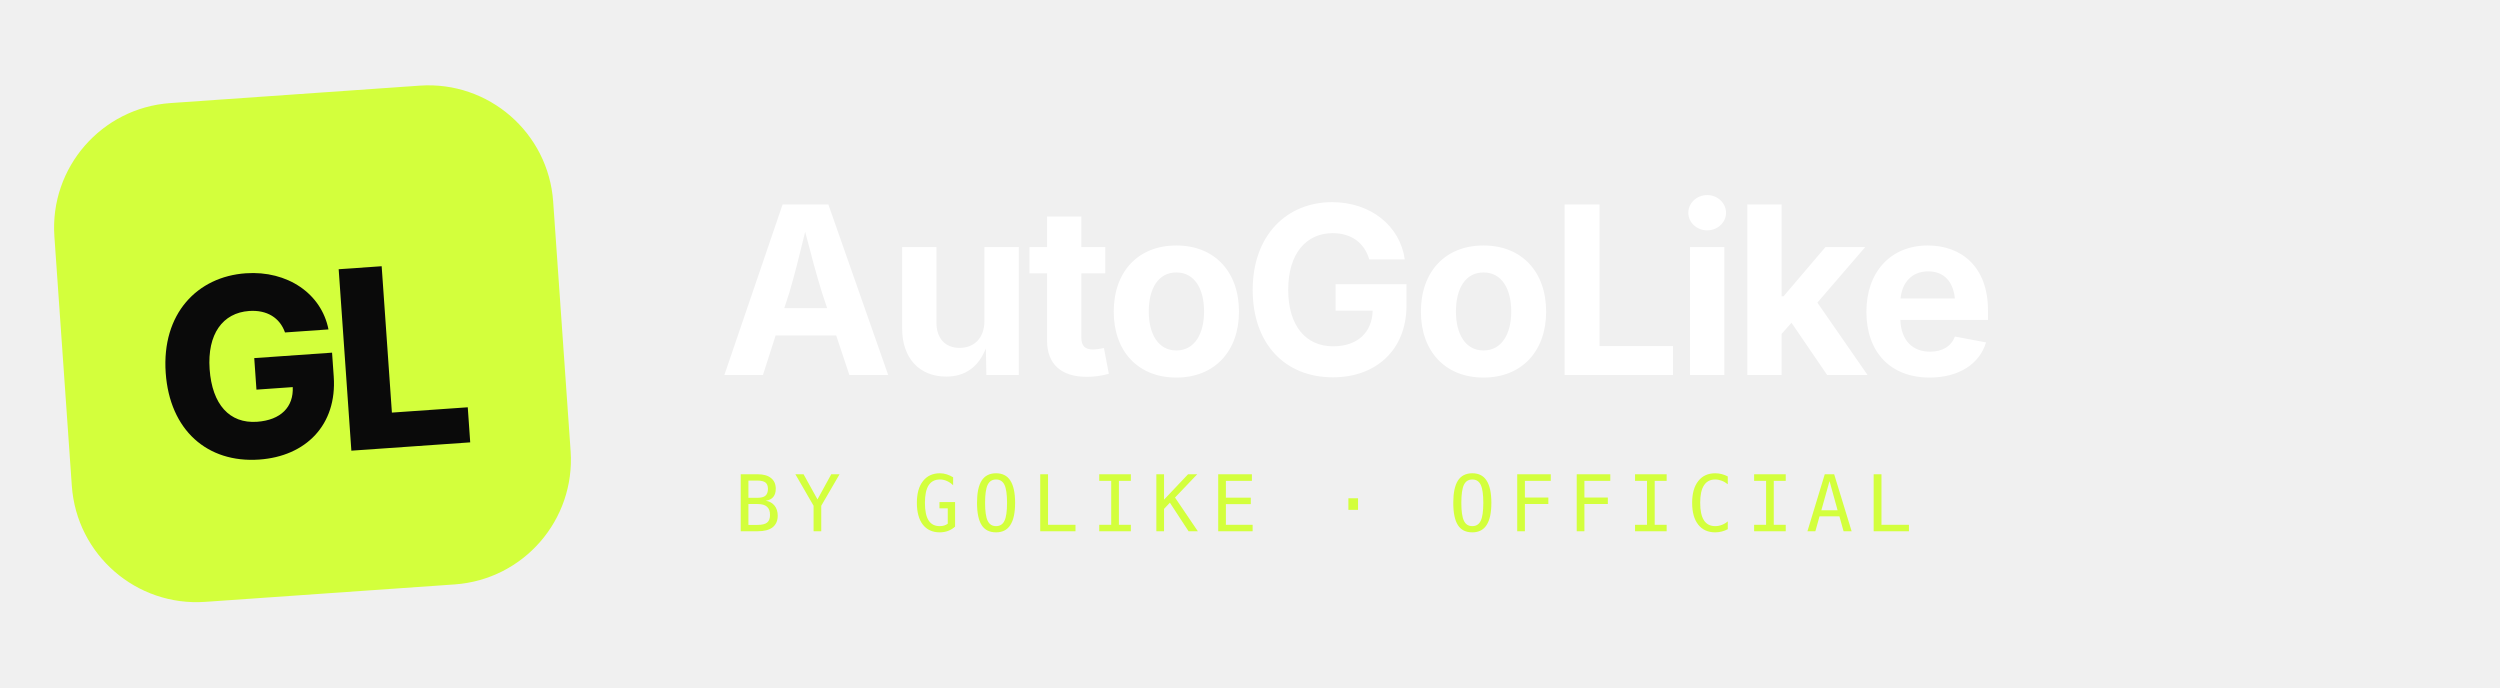
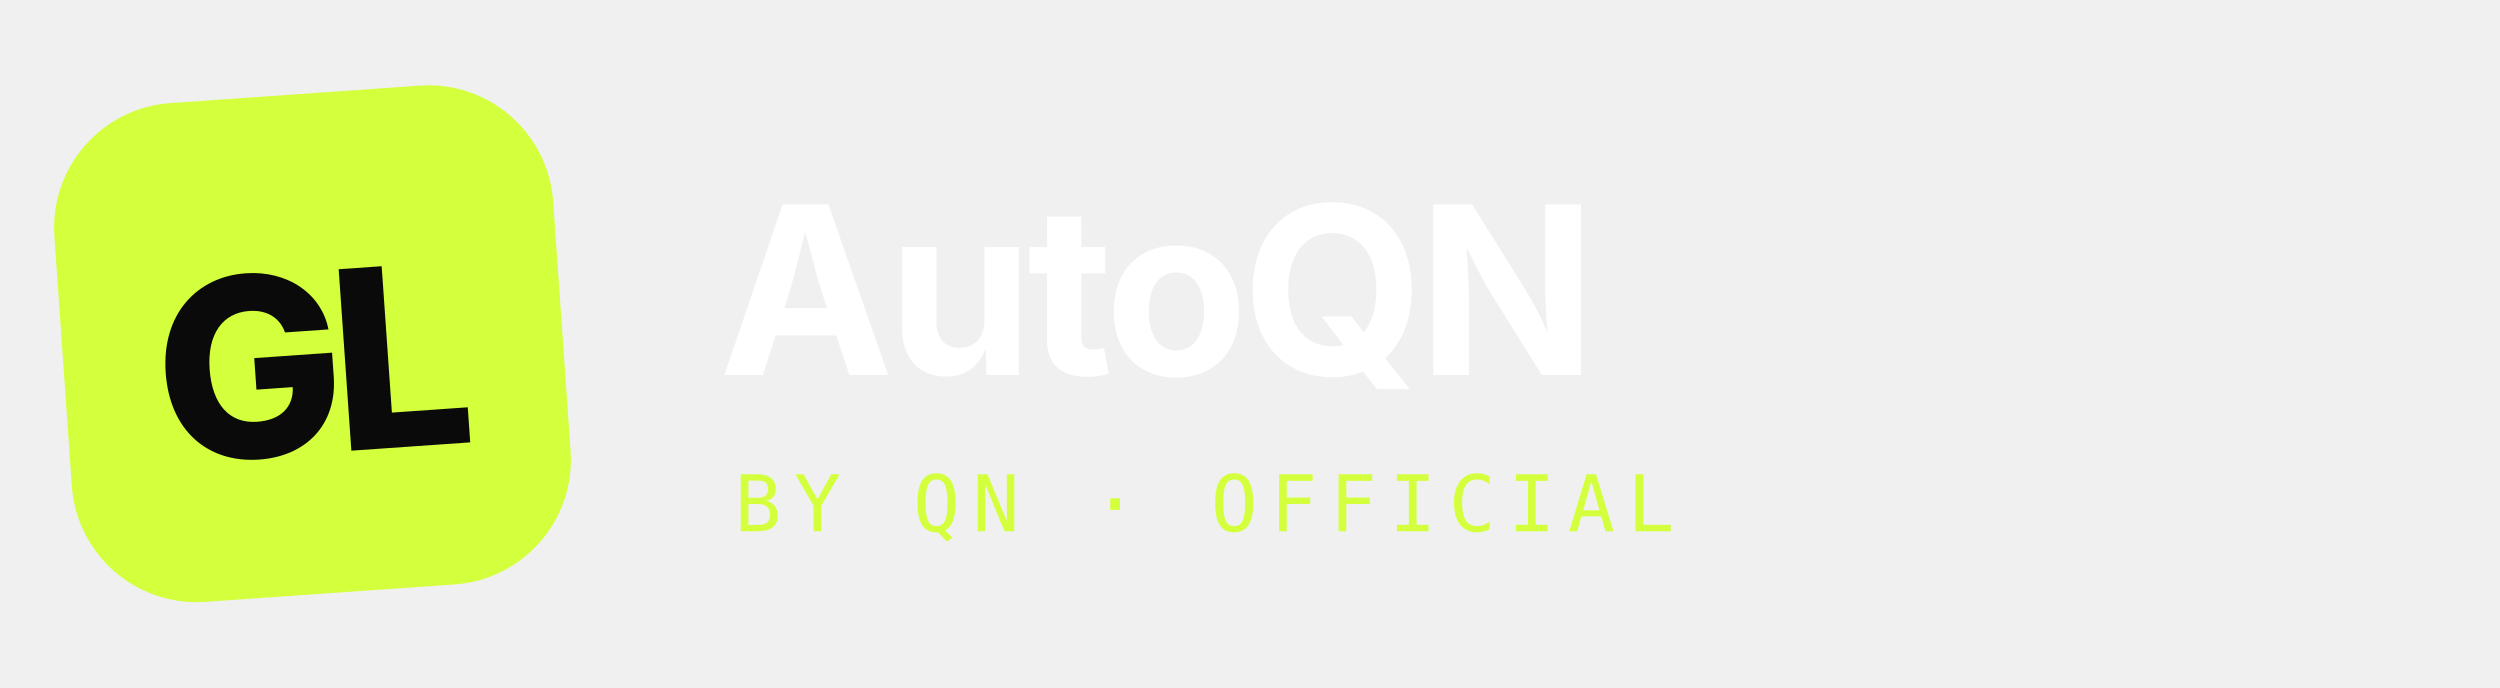
- <svg xmlns="http://www.w3.org/2000/svg" viewBox="0 0 320 88" width="320" height="88" role="img" aria-label="AutoGoLike — by Golike">
+ <svg xmlns="http://www.w3.org/2000/svg" viewBox="0 0 320 88" width="320" height="88" role="img" aria-label="AutoQN — by QN">
  <g transform="translate(8 12)">
    <g transform="rotate(-4 32 32)">
      <rect x="0" y="0" width="64" height="64" rx="16" fill="#d3ff3c" />
      <text x="32" y="46" text-anchor="middle" font-family="'Space Grotesk','Archivo Black','Inter',system-ui,-apple-system,sans-serif" font-weight="800" font-size="32" fill="#0a0a0a" letter-spacing="-1.6">GL</text>
    </g>
  </g>
  <g transform="translate(92 0)">
-     <text x="0" y="48" font-family="'Space Grotesk','Inter',system-ui,-apple-system,sans-serif" font-weight="700" font-size="30" fill="#ffffff" letter-spacing="-0.8">AutoGoLike</text>
-     <text x="2" y="68" font-family="'JetBrains Mono','SF Mono',ui-monospace,monospace" font-weight="500" font-size="10" fill="#d3ff3c" letter-spacing="1.6">BY GOLIKE · OFFICIAL</text>
+     <text x="0" y="48" font-family="'Space Grotesk','Inter',system-ui,-apple-system,sans-serif" font-weight="700" font-size="30" fill="#ffffff" letter-spacing="-0.8">AutoQN</text>
+     <text x="2" y="68" font-family="'JetBrains Mono','SF Mono',ui-monospace,monospace" font-weight="500" font-size="10" fill="#d3ff3c" letter-spacing="1.6">BY QN · OFFICIAL</text>
  </g>
</svg>
